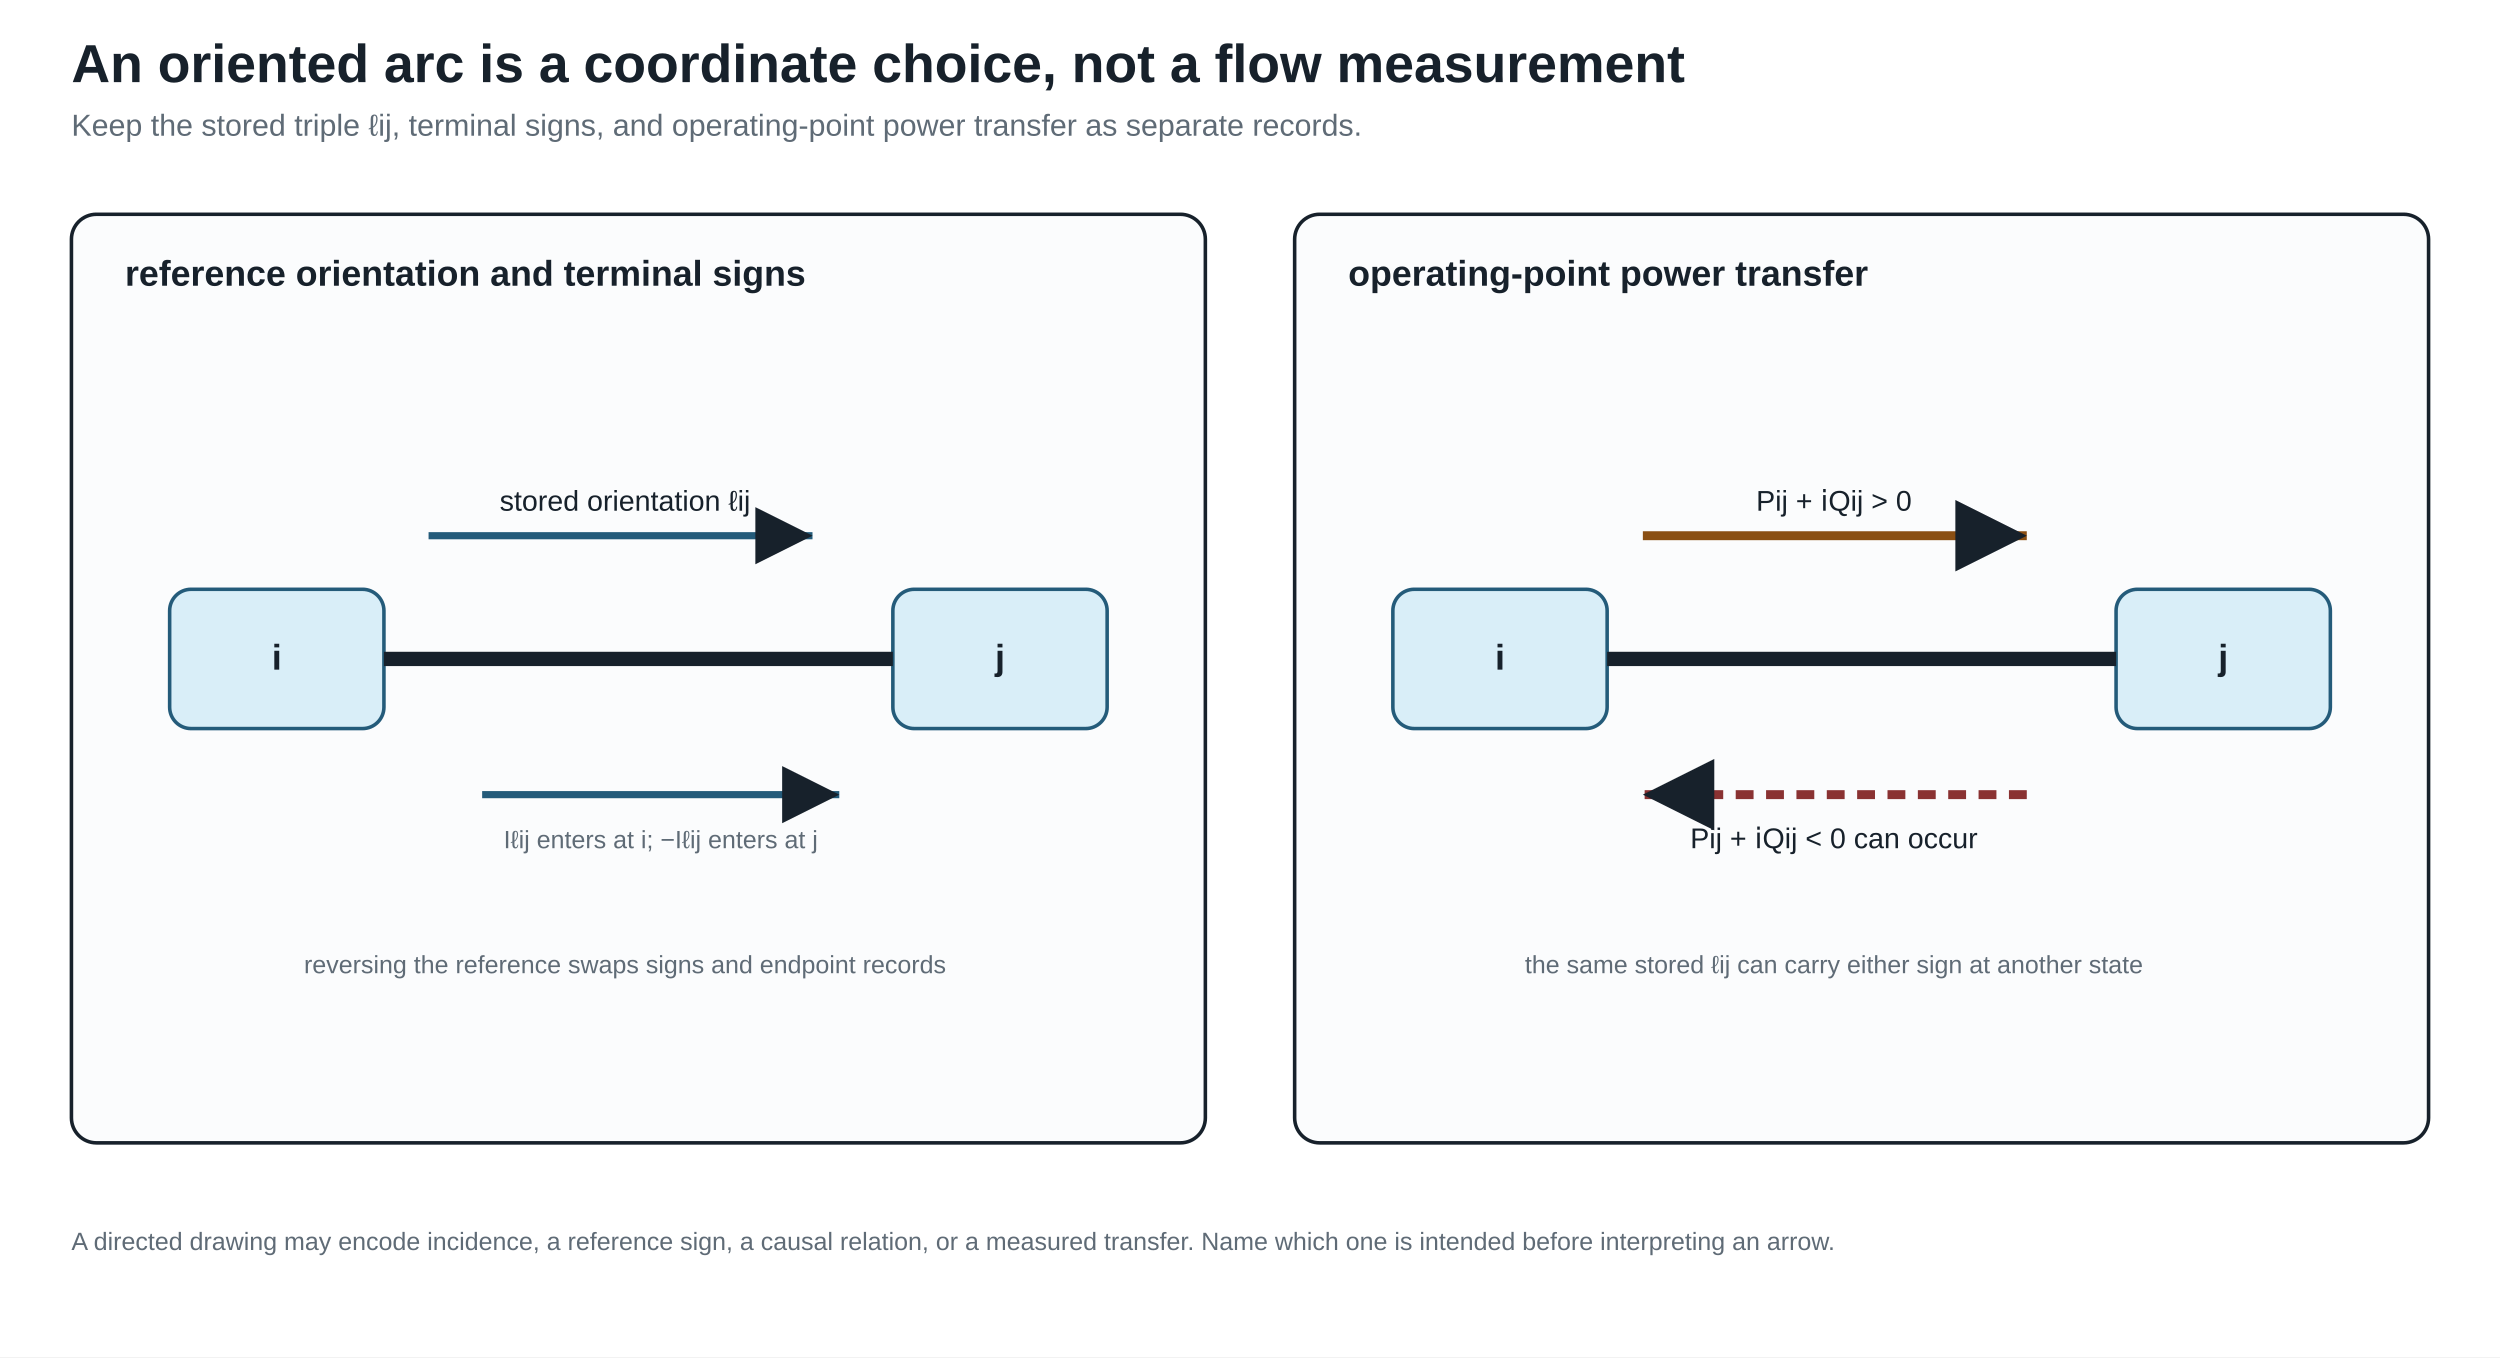
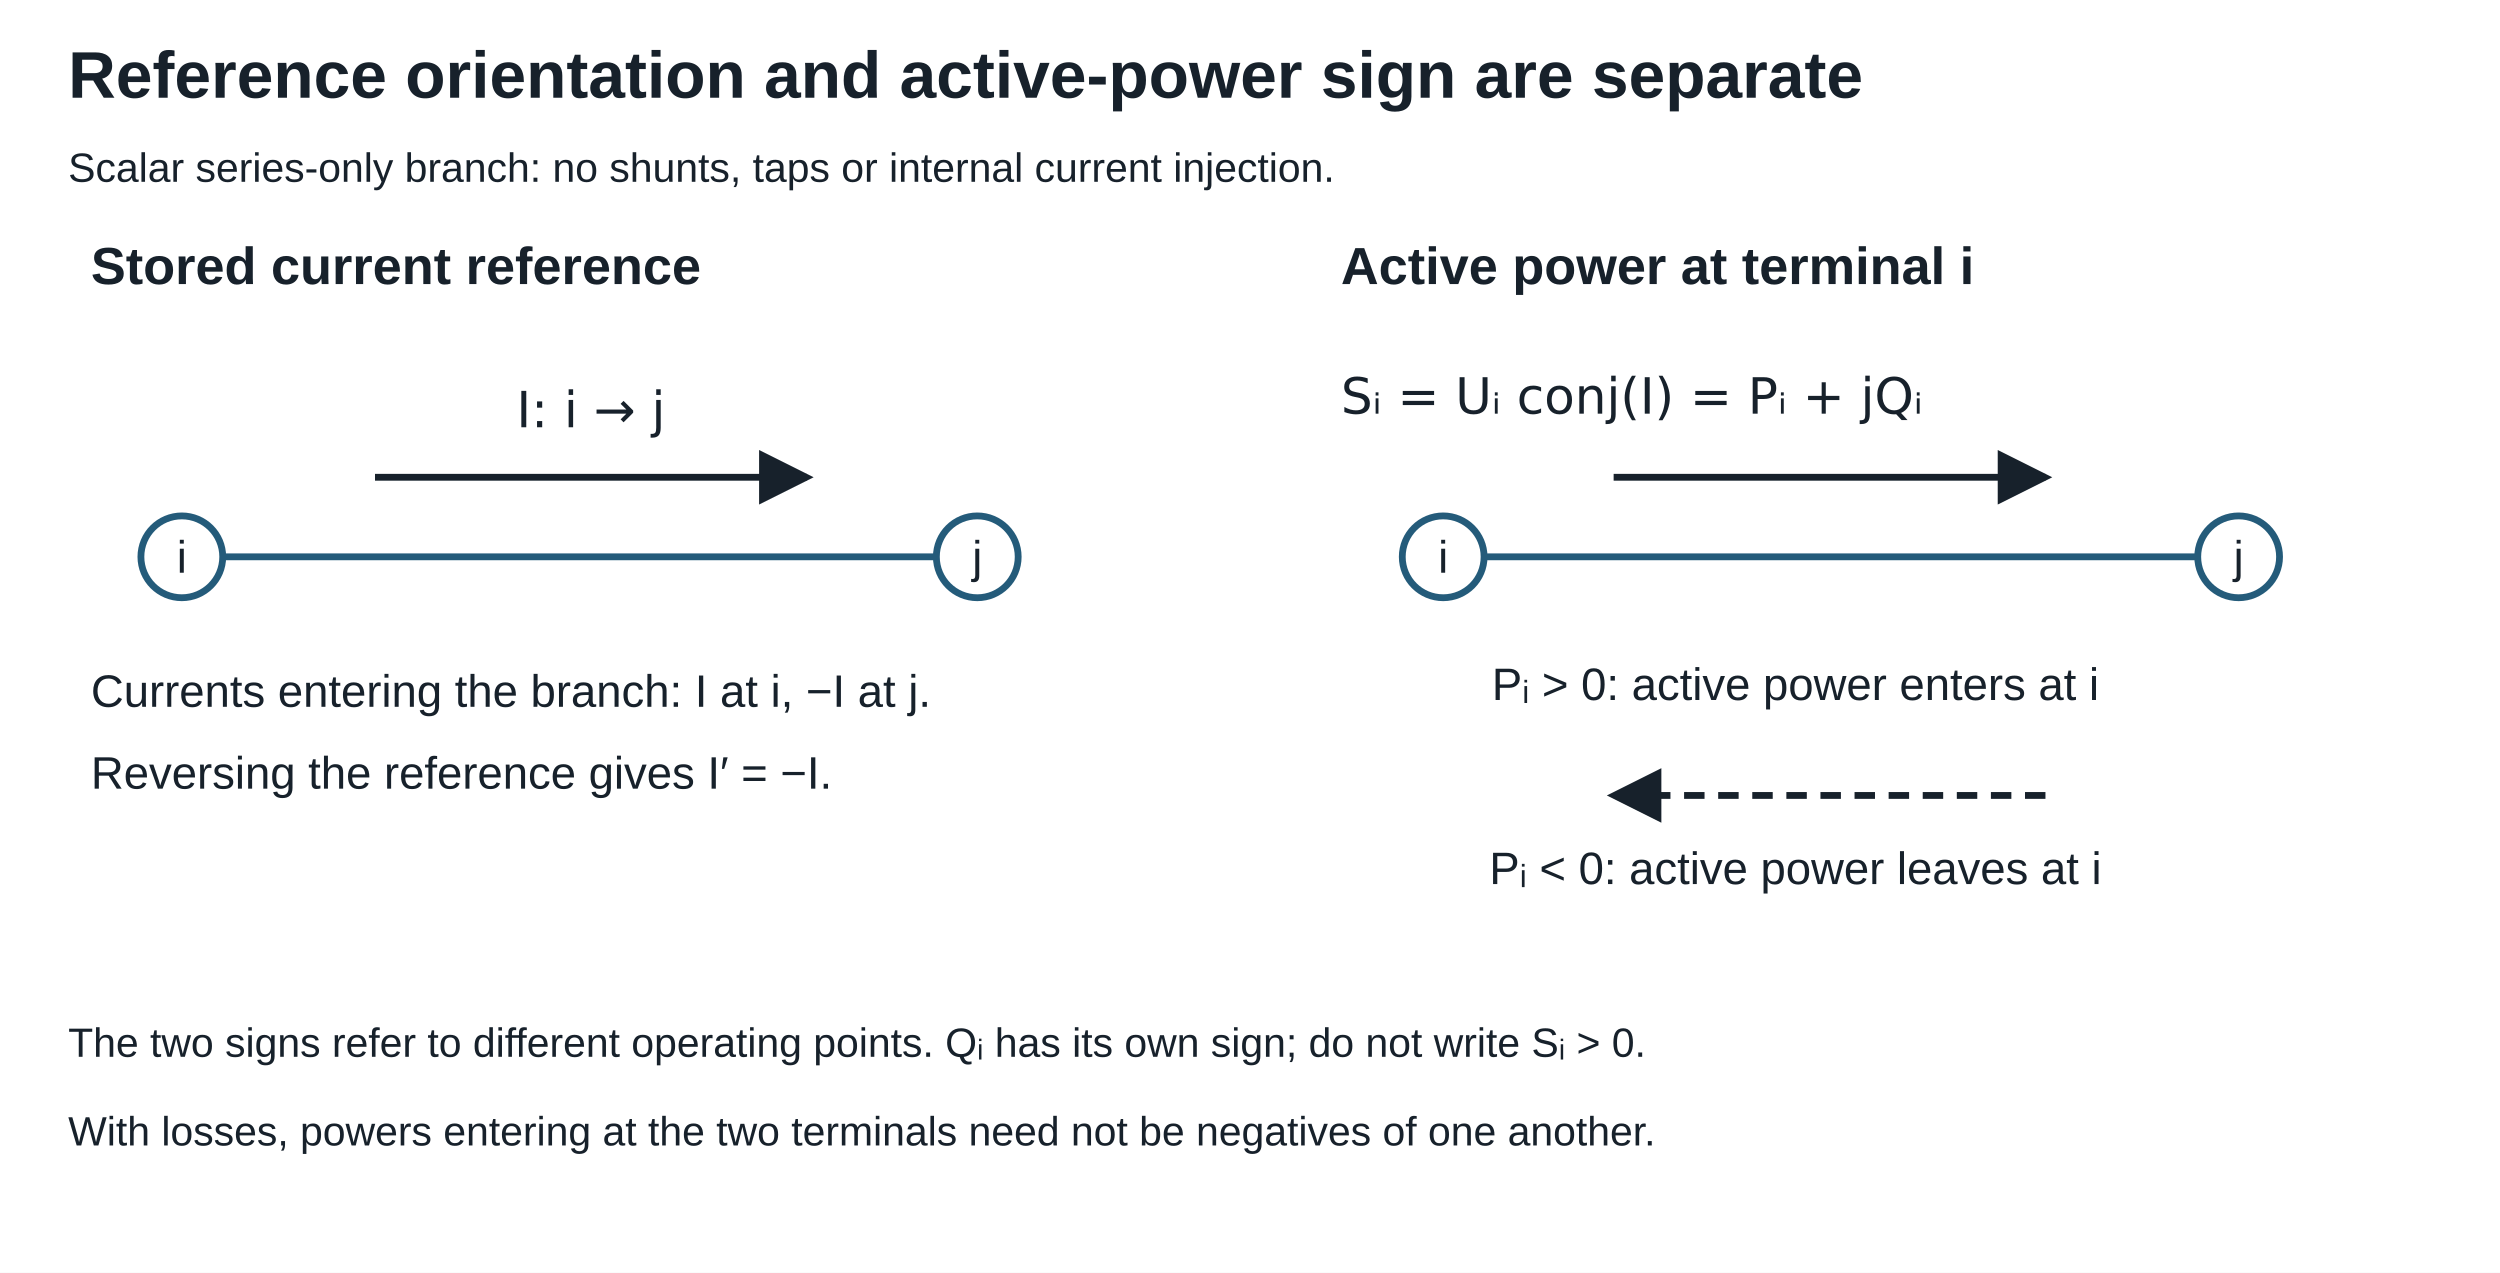
- <svg xmlns="http://www.w3.org/2000/svg" width="1400" height="760" viewBox="0 0 1400 760">
-   <rect width="1400" height="760" fill="white" />
-   <style>text{font-family:Arial,sans-serif;fill:#17212b}.title{font-size:30px;font-weight:bold}.sub{font-size:17px;fill:#5f6b76}.panel{fill:#fbfcfd;stroke:#17212b;stroke-width:2}.head{font-size:20px;font-weight:bold}.body{font-size:16px}.small{font-size:14px;fill:#5f6b76}.wire{stroke:#17212b;stroke-width:8}.ref{stroke:#245b7a;stroke-width:4;fill:none;marker-end:url(#arrow)}.power{stroke:#8a4f13;stroke-width:5;fill:none;marker-end:url(#arrow)}.reverse{stroke:#8a3232;stroke-width:5;fill:none;marker-end:url(#arrow);stroke-dasharray:10 7}.bus{fill:#d9eef8;stroke:#245b7a;stroke-width:2}</style>
+ <svg xmlns="http://www.w3.org/2000/svg" width="1100" height="560" viewBox="0 0 1100 560">
+   <rect width="1100" height="560" fill="white" />
+   <style>text{font-family:Arial,sans-serif;fill:#17212b;font-size:20px}.title{font-size:29px;font-weight:bold}.head{font-size:23px;font-weight:bold}.small{font-size:18px}.math{font-family:DejaVu Sans,Arial,sans-serif;font-size:22px}</style>
  <defs>
-     <marker id="arrow" markerWidth="10" markerHeight="10" refX="8" refY="4" orient="auto">
-       <path d="M0,0 L8,4 L0,8 z" fill="#17212b" />
+     <marker id="arrow" markerWidth="8" markerHeight="8" refX="7" refY="4" orient="auto">
+       <path d="M0 0 L8 4 L0 8 Z" fill="#17212b" />
    </marker>
  </defs>
-   <text x="40" y="46" class="title" text-anchor="start">An oriented arc is a coordinate choice, not a flow measurement</text>
-   <text x="40" y="76" class="sub" text-anchor="start">Keep the stored triple ℓij, terminal signs, and operating-point power transfer as separate records.</text>
-   <rect x="40" y="120" width="635" height="520" rx="14" class="panel" />
-   <rect x="725" y="120" width="635" height="520" rx="14" class="panel" />
-   <text x="70" y="160" class="head" text-anchor="start">reference orientation and terminal signs</text>
-   <text x="755" y="160" class="head" text-anchor="start">operating-point power transfer</text>
-   <rect x="95" y="330" width="120" height="78" rx="12" class="bus" />
-   <rect x="500" y="330" width="120" height="78" rx="12" class="bus" />
-   <text x="155" y="375" class="head" text-anchor="middle">i</text>
-   <text x="560" y="375" class="head" text-anchor="middle">j</text>
-   <line x1="215" y1="369" x2="500" y2="369" class="wire" />
-   <path d="M240 300 L455 300" class="ref" />
-   <text x="350" y="286" class="body" text-anchor="middle">stored orientation ℓij</text>
-   <path d="M270 445 L470 445" class="ref" />
-   <text x="370" y="475" class="small" text-anchor="middle">Iℓij enters at i; −Iℓij enters at j</text>
-   <text x="350" y="545" class="small" text-anchor="middle">reversing the reference swaps signs and endpoint records</text>
-   <rect x="780" y="330" width="120" height="78" rx="12" class="bus" />
-   <rect x="1185" y="330" width="120" height="78" rx="12" class="bus" />
-   <text x="840" y="375" class="head" text-anchor="middle">i</text>
-   <text x="1245" y="375" class="head" text-anchor="middle">j</text>
-   <line x1="900" y1="369" x2="1185" y2="369" class="wire" />
-   <path d="M920 300 L1135 300" class="power" />
-   <text x="1027" y="286" class="body" text-anchor="middle">Pij + 𝗂Qij &gt; 0</text>
-   <path d="M1135 445 L920 445" class="reverse" />
-   <text x="1027" y="475" class="body" text-anchor="middle">Pij + 𝗂Qij &lt; 0 can occur</text>
-   <text x="1027" y="545" class="small" text-anchor="middle">the same stored ℓij can carry either sign at another state</text>
-   <text x="40" y="700" class="small" text-anchor="start">A directed drawing may encode incidence, a reference sign, a causal relation, or a measured transfer. Name which one is intended before interpreting an arrow.</text>
+   <text x="30" y="43" class="title" text-anchor="start">Reference orientation and active-power sign are separate</text>
+   <text x="30" y="80" class="small" text-anchor="start">Scalar series-only branch: no shunts, taps or internal current injection.</text>
+   <text x="40" y="125" class="head" text-anchor="start">Stored current reference</text>
+   <text x="590" y="125" class="head" text-anchor="start">Active power at terminal i</text>
+   <line x1="80" y1="245" x2="430" y2="245" stroke="#245b7a" stroke-width="3" />
+   <circle cx="80" cy="245" r="18" fill="white" stroke="#245b7a" stroke-width="3" />
+   <text x="80" y="252" class="" text-anchor="middle">i</text>
+   <circle cx="430" cy="245" r="18" fill="white" stroke="#245b7a" stroke-width="3" />
+   <text x="430" y="252" class="" text-anchor="middle">j</text>
+   <line x1="635" y1="245" x2="985" y2="245" stroke="#245b7a" stroke-width="3" />
+   <circle cx="635" cy="245" r="18" fill="white" stroke="#245b7a" stroke-width="3" />
+   <text x="635" y="252" class="" text-anchor="middle">i</text>
+   <circle cx="985" cy="245" r="18" fill="white" stroke="#245b7a" stroke-width="3" />
+   <text x="985" y="252" class="" text-anchor="middle">j</text>
+   <line x1="165" y1="210" x2="355" y2="210" stroke="#17212b" stroke-width="3" marker-end="url(#arrow)" />
+   <text x="260" y="188" class="math" text-anchor="middle">I: i → j</text>
+   <text x="40" y="311" class="" text-anchor="start">Currents entering the branch: I at i, −I at j.</text>
+   <text x="40" y="347" class="" text-anchor="start">Reversing the reference gives I′ = −I.</text>
+   <text x="590" y="182" class="math" text-anchor="start">Sᵢ = Uᵢ conj(I) = Pᵢ + jQᵢ</text>
+   <line x1="710" y1="210" x2="900" y2="210" stroke="#17212b" stroke-width="3" marker-end="url(#arrow)" />
+   <text x="790" y="308" class="" text-anchor="middle">Pᵢ &gt; 0: active power enters at i</text>
+   <line x1="900" y1="350" x2="710" y2="350" stroke="#17212b" stroke-width="3" stroke-dasharray="9 6" marker-end="url(#arrow)" />
+   <text x="790" y="389" class="" text-anchor="middle">Pᵢ &lt; 0: active power leaves at i</text>
+   <text x="30" y="465" class="small" text-anchor="start">The two signs refer to different operating points. Qᵢ has its own sign; do not write Sᵢ &gt; 0.</text>
+   <text x="30" y="504" class="small" text-anchor="start">With losses, powers entering at the two terminals need not be negatives of one another.</text>
</svg>
